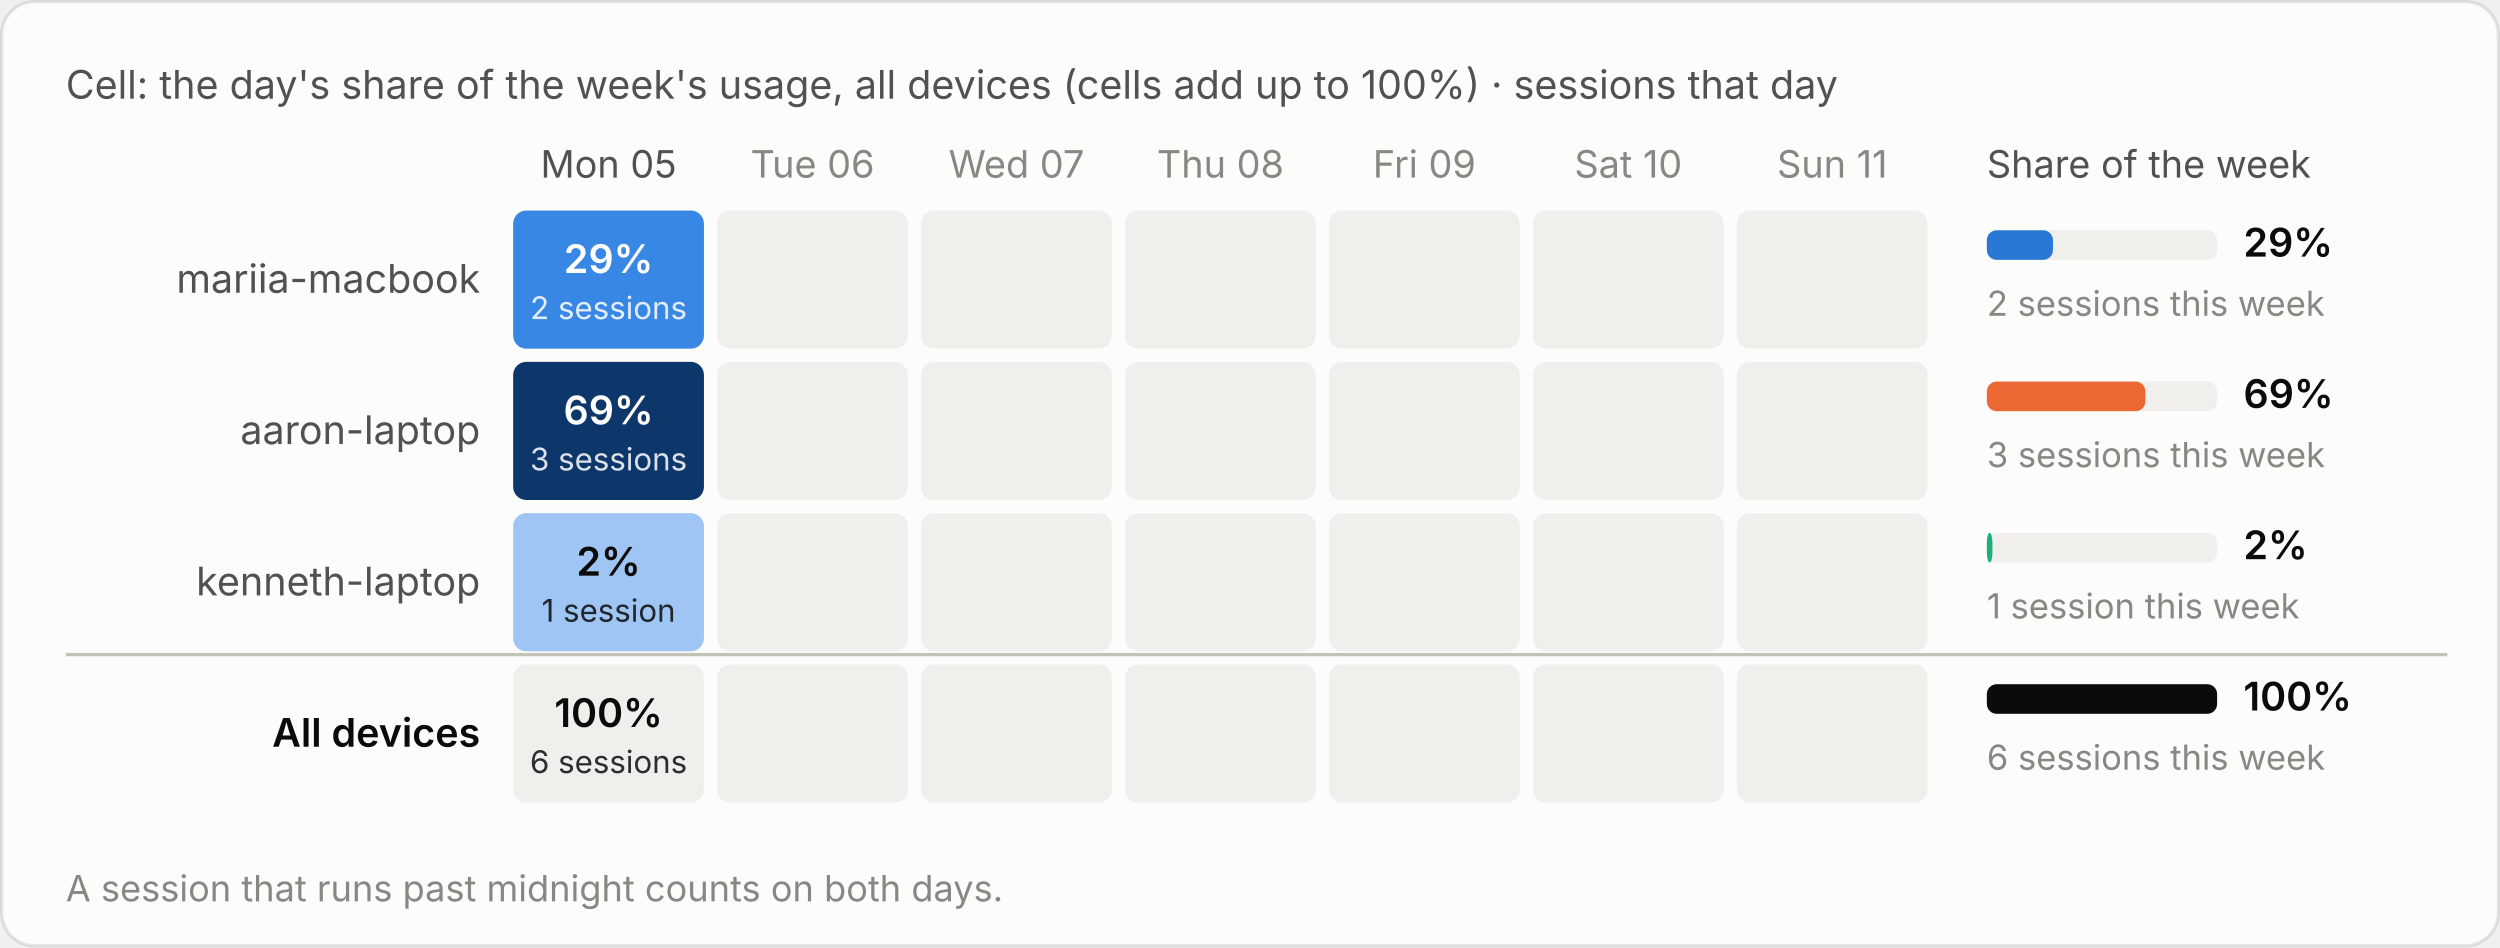
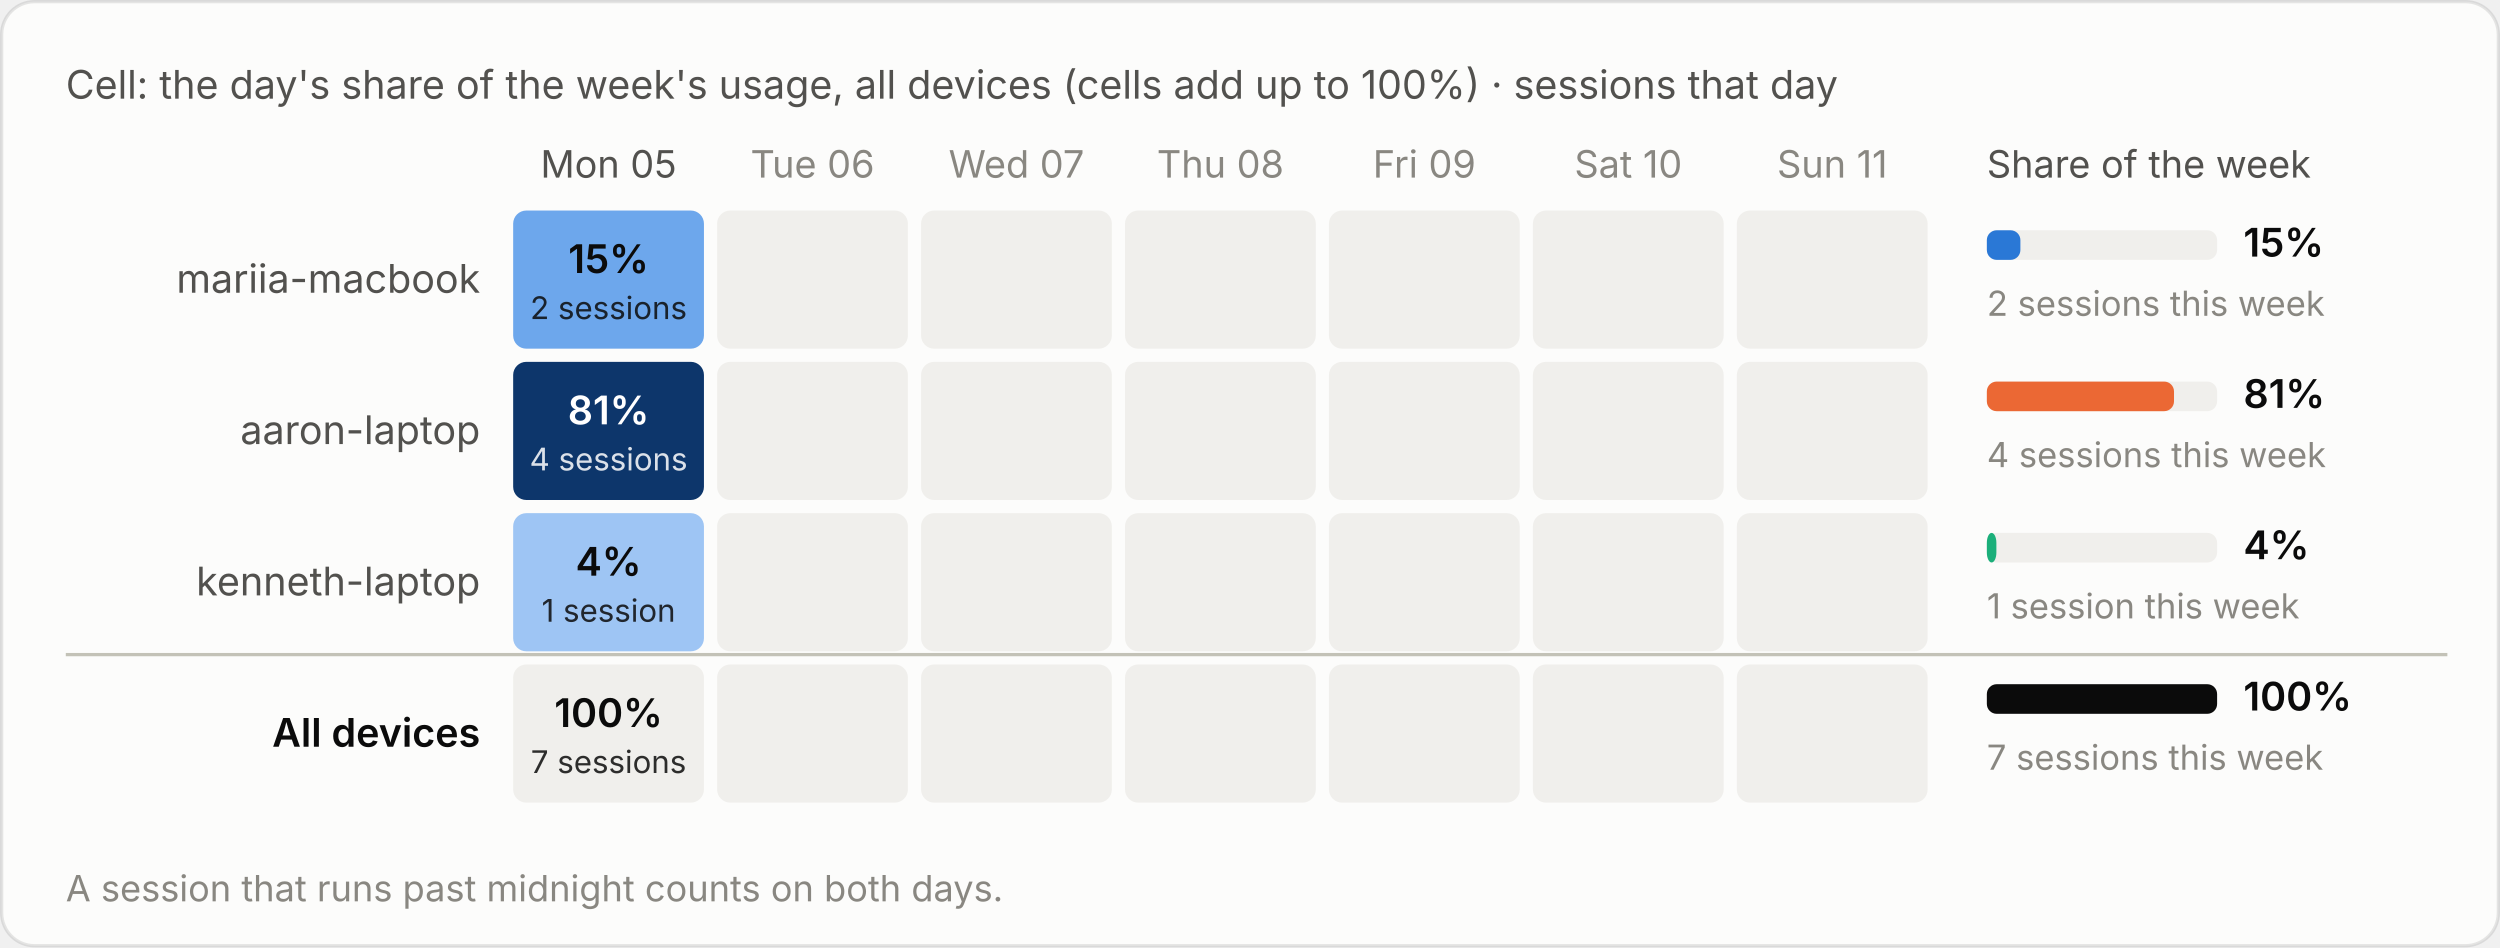
<svg xmlns="http://www.w3.org/2000/svg" viewBox="0 0 760 288" width="760" height="288" role="img" aria-label="Cell: the day's share of the week's usage, all devices (cells add up to 100%) · sessions that day">
  <style>text{font-family:system-ui,-apple-system,"Segoe UI",sans-serif;font-variant-numeric:tabular-nums}.bg{fill:#fcfcfb;stroke:rgba(11,11,11,.10)}.tp{fill:#0b0b0b}.ts{fill:#52514e}.tm{fill:#898781}.grid{stroke:#e1e0d9;stroke-width:1}.base{stroke:#c3c2b7;stroke-width:1}.so{fill:#b5b3ad}.lo{stroke:#b5b3ad}.qe{fill:#f0efec}.ring{stroke:#fcfcfb}.area{fill-opacity:.1}.s0{fill:#2a78d6}.l0{stroke:#2a78d6}.s1{fill:#eb6834}.l1{stroke:#eb6834}.s2{fill:#1baf7a}.l2{stroke:#1baf7a}.s3{fill:#eda100}.l3{stroke:#eda100}.s4{fill:#e87ba4}.l4{stroke:#e87ba4}.s5{fill:#008300}.l5{stroke:#008300}.s6{fill:#4a3aa7}.l6{stroke:#4a3aa7}.s7{fill:#e34948}.l7{stroke:#e34948}.q0{fill:#cde2fb}.q1{fill:#9ec5f4}.q2{fill:#6da7ec}.q3{fill:#3987e5}.q4{fill:#256abf}.q5{fill:#184f95}.q6{fill:#0d366b}.r0{fill:#f8d4d4}.r1{fill:#ec8f8f}.r2{fill:#c42f2f}.a0{fill:#fbe3e3}.a1{fill:#f5b8b8}.a2{fill:#ec8f8f}.a3{fill:#d65252}.a4{fill:#a82525}.tq0{fill:#0b0b0b}.tq1{fill:#0b0b0b}.tq2{fill:#0b0b0b}.tq3{fill:#ffffff}.tq4{fill:#ffffff}.tq5{fill:#ffffff}.tq6{fill:#ffffff}.tr0{fill:#0b0b0b}.tr1{fill:#0b0b0b}.tr2{fill:#ffffff}.ta0{fill:#0b0b0b}.ta1{fill:#0b0b0b}.ta2{fill:#0b0b0b}.ta3{fill:#ffffff}.ta4{fill:#ffffff}.tw{fill:#ffffff}@media (prefers-color-scheme:dark){.bg{fill:#1a1a19;stroke:rgba(255,255,255,.10)}.tp{fill:#fff}.ts{fill:#c3c2b7}.tm{fill:#898781}.grid{stroke:#2c2c2a}.base{stroke:#383835}.so{fill:#5c5b57}.lo{stroke:#5c5b57}.qe{fill:#262624}.ring{stroke:#1a1a19}.s0{fill:#3987e5}.l0{stroke:#3987e5}.s1{fill:#d95926}.l1{stroke:#d95926}.s2{fill:#199e70}.l2{stroke:#199e70}.s3{fill:#c98500}.l3{stroke:#c98500}.s4{fill:#d55181}.l4{stroke:#d55181}.s5{fill:#008300}.l5{stroke:#008300}.s6{fill:#9085e9}.l6{stroke:#9085e9}.s7{fill:#e66767}.l7{stroke:#e66767}.q0{fill:#16263a}.q1{fill:#123a66}.q2{fill:#184f95}.q3{fill:#256abf}.q4{fill:#3987e5}.q5{fill:#6da7ec}.q6{fill:#b7d3f6}.r0{fill:#4a2023}.r1{fill:#8c2c2f}.r2{fill:#e25555}.a0{fill:#3a1a1c}.a1{fill:#5e2427}.a2{fill:#8c2c2f}.a3{fill:#c43c3f}.a4{fill:#f07070}.tq0{fill:#ffffff}.tq1{fill:#ffffff}.tq2{fill:#ffffff}.tq3{fill:#ffffff}.tq4{fill:#ffffff}.tq5{fill:#0b0b0b}.tq6{fill:#0b0b0b}.tr0{fill:#ffffff}.tr1{fill:#ffffff}.tr2{fill:#ffffff}.ta0{fill:#ffffff}.ta1{fill:#ffffff}.ta2{fill:#ffffff}.ta3{fill:#ffffff}.ta4{fill:#0b0b0b}.tw{fill:#ffffff}}</style>
  <rect class="bg" x=".5" y=".5" width="759" height="287" rx="10" />
  <text class="ts" x="20" y="30" font-size="12">Cell: the day's share of the week's usage, all devices (cells add up to 100%) · sessions that day</text>
  <g transform="translate(0,-20)">
    <text class="ts" x="185.0" y="74" font-size="11.5" text-anchor="middle">Mon 05</text>
    <text class="tm" x="247.0" y="74" font-size="11.5" text-anchor="middle">Tue 06</text>
    <text class="tm" x="309.0" y="74" font-size="11.5" text-anchor="middle">Wed 07</text>
    <text class="tm" x="371.0" y="74" font-size="11.5" text-anchor="middle">Thu 08</text>
    <text class="tm" x="433.0" y="74" font-size="11.5" text-anchor="middle">Fri 09</text>
    <text class="tm" x="495.0" y="74" font-size="11.5" text-anchor="middle">Sat 10</text>
    <text class="tm" x="557.0" y="74" font-size="11.5" text-anchor="middle">Sun 11</text>
    <text class="ts" x="604" y="74" font-size="11.5">Share of the week</text>
    <text class="ts" x="146" y="109.0" font-size="12" text-anchor="end">mariia-macbook</text>
-     <rect class="q3" x="156.0" y="84" width="58" height="42" rx="4" />
-     <text class="tq3" x="185.0" y="103.0" font-size="12" font-weight="600" text-anchor="middle">29%</text>
-     <text class="tq3" x="185.0" y="117.0" font-size="9.5" text-anchor="middle" opacity=".85">2 sessions</text>
+     <rect class="q2" x="156.0" y="84" width="58" height="42" rx="4" />
+     <text class="tq2" x="185.0" y="103.0" font-size="12" font-weight="600" text-anchor="middle">15%</text>
+     <text class="tq2" x="185.0" y="117.0" font-size="9.5" text-anchor="middle" opacity=".85">2 sessions</text>
    <rect class="qe" x="218.0" y="84" width="58" height="42" rx="4" />
    <rect class="qe" x="280.0" y="84" width="58" height="42" rx="4" />
    <rect class="qe" x="342.0" y="84" width="58" height="42" rx="4" />
    <rect class="qe" x="404.0" y="84" width="58" height="42" rx="4" />
    <rect class="qe" x="466.0" y="84" width="58" height="42" rx="4" />
    <rect class="qe" x="528.0" y="84" width="58" height="42" rx="4" />
    <rect class="qe" x="604" y="90.0" width="70" height="9" rx="3" />
-     <rect class="s0" x="604" y="90.0" width="20.1" height="9" rx="3" />
-     <text class="tp" x="682" y="98.0" font-size="12" font-weight="600">29%</text>
+     <rect class="s0" x="604" y="90.0" width="10.2" height="9" rx="3" />
+     <text class="tp" x="682" y="98.0" font-size="12" font-weight="600">15%</text>
    <text class="tm" x="604" y="116.0" font-size="10.5">2 sessions this week</text>
    <text class="ts" x="146" y="155.0" font-size="12" text-anchor="end">aaron-laptop</text>
    <rect class="q6" x="156.0" y="130" width="58" height="42" rx="4" />
-     <text class="tq6" x="185.0" y="149.0" font-size="12" font-weight="600" text-anchor="middle">69%</text>
-     <text class="tq6" x="185.0" y="163.0" font-size="9.5" text-anchor="middle" opacity=".85">3 sessions</text>
+     <text class="tq6" x="185.0" y="149.0" font-size="12" font-weight="600" text-anchor="middle">81%</text>
+     <text class="tq6" x="185.0" y="163.0" font-size="9.5" text-anchor="middle" opacity=".85">4 sessions</text>
    <rect class="qe" x="218.0" y="130" width="58" height="42" rx="4" />
    <rect class="qe" x="280.0" y="130" width="58" height="42" rx="4" />
    <rect class="qe" x="342.0" y="130" width="58" height="42" rx="4" />
    <rect class="qe" x="404.0" y="130" width="58" height="42" rx="4" />
    <rect class="qe" x="466.0" y="130" width="58" height="42" rx="4" />
    <rect class="qe" x="528.0" y="130" width="58" height="42" rx="4" />
    <rect class="qe" x="604" y="136.0" width="70" height="9" rx="3" />
-     <rect class="s1" x="604" y="136.0" width="48.2" height="9" rx="3" />
-     <text class="tp" x="682" y="144.0" font-size="12" font-weight="600">69%</text>
-     <text class="tm" x="604" y="162.0" font-size="10.5">3 sessions this week</text>
+     <rect class="s1" x="604" y="136.0" width="56.9" height="9" rx="3" />
+     <text class="tp" x="682" y="144.0" font-size="12" font-weight="600">81%</text>
+     <text class="tm" x="604" y="162.0" font-size="10.5">4 sessions this week</text>
    <text class="ts" x="146" y="201.0" font-size="12" text-anchor="end">kenneth-laptop</text>
    <rect class="q1" x="156.0" y="176" width="58" height="42" rx="4" />
-     <text class="tq1" x="185.0" y="195.0" font-size="12" font-weight="600" text-anchor="middle">2%</text>
+     <text class="tq1" x="185.0" y="195.0" font-size="12" font-weight="600" text-anchor="middle">4%</text>
    <text class="tq1" x="185.0" y="209.0" font-size="9.5" text-anchor="middle" opacity=".85">1 session</text>
    <rect class="qe" x="218.0" y="176" width="58" height="42" rx="4" />
    <rect class="qe" x="280.0" y="176" width="58" height="42" rx="4" />
    <rect class="qe" x="342.0" y="176" width="58" height="42" rx="4" />
    <rect class="qe" x="404.0" y="176" width="58" height="42" rx="4" />
    <rect class="qe" x="466.0" y="176" width="58" height="42" rx="4" />
    <rect class="qe" x="528.0" y="176" width="58" height="42" rx="4" />
    <rect class="qe" x="604" y="182.0" width="70" height="9" rx="3" />
-     <rect class="s2" x="604" y="182.0" width="1.7" height="9" rx="3" />
-     <text class="tp" x="682" y="190.0" font-size="12" font-weight="600">2%</text>
+     <rect class="s2" x="604" y="182.0" width="2.9" height="9" rx="3" />
+     <text class="tp" x="682" y="190.0" font-size="12" font-weight="600">4%</text>
    <text class="tm" x="604" y="208.0" font-size="10.5">1 session this week</text>
    <line class="base" x1="20" x2="744" y1="219" y2="219" />
    <text class="tp" x="146" y="247.0" font-size="12" text-anchor="end" font-weight="600">All devices</text>
    <rect class="qe" x="156.0" y="222" width="58" height="42" rx="4" />
    <text class="tp" x="185.0" y="241.0" font-size="12" font-weight="600" text-anchor="middle">100%</text>
-     <text class="tp" x="185.0" y="255.0" font-size="9.5" text-anchor="middle" opacity=".85">6 sessions</text>
+     <text class="tp" x="185.0" y="255.0" font-size="9.5" text-anchor="middle" opacity=".85">7 sessions</text>
    <rect class="qe" x="218.0" y="222" width="58" height="42" rx="4" />
    <rect class="qe" x="280.0" y="222" width="58" height="42" rx="4" />
    <rect class="qe" x="342.0" y="222" width="58" height="42" rx="4" />
    <rect class="qe" x="404.0" y="222" width="58" height="42" rx="4" />
    <rect class="qe" x="466.0" y="222" width="58" height="42" rx="4" />
    <rect class="qe" x="528.0" y="222" width="58" height="42" rx="4" />
    <rect class="qe" x="604" y="228.0" width="70" height="9" rx="3" />
    <rect class="tp" x="604" y="228.0" width="70.0" height="9" rx="3" />
    <text class="tp" x="682" y="236.0" font-size="12" font-weight="600">100%</text>
-     <text class="tm" x="604" y="254.0" font-size="10.5">6 sessions this week</text>
+     <text class="tm" x="604" y="254.0" font-size="10.5">7 sessions this week</text>
    <text class="tm" x="20" y="294" font-size="11">A session that runs past midnight counts on both days.</text>
  </g>
</svg>
